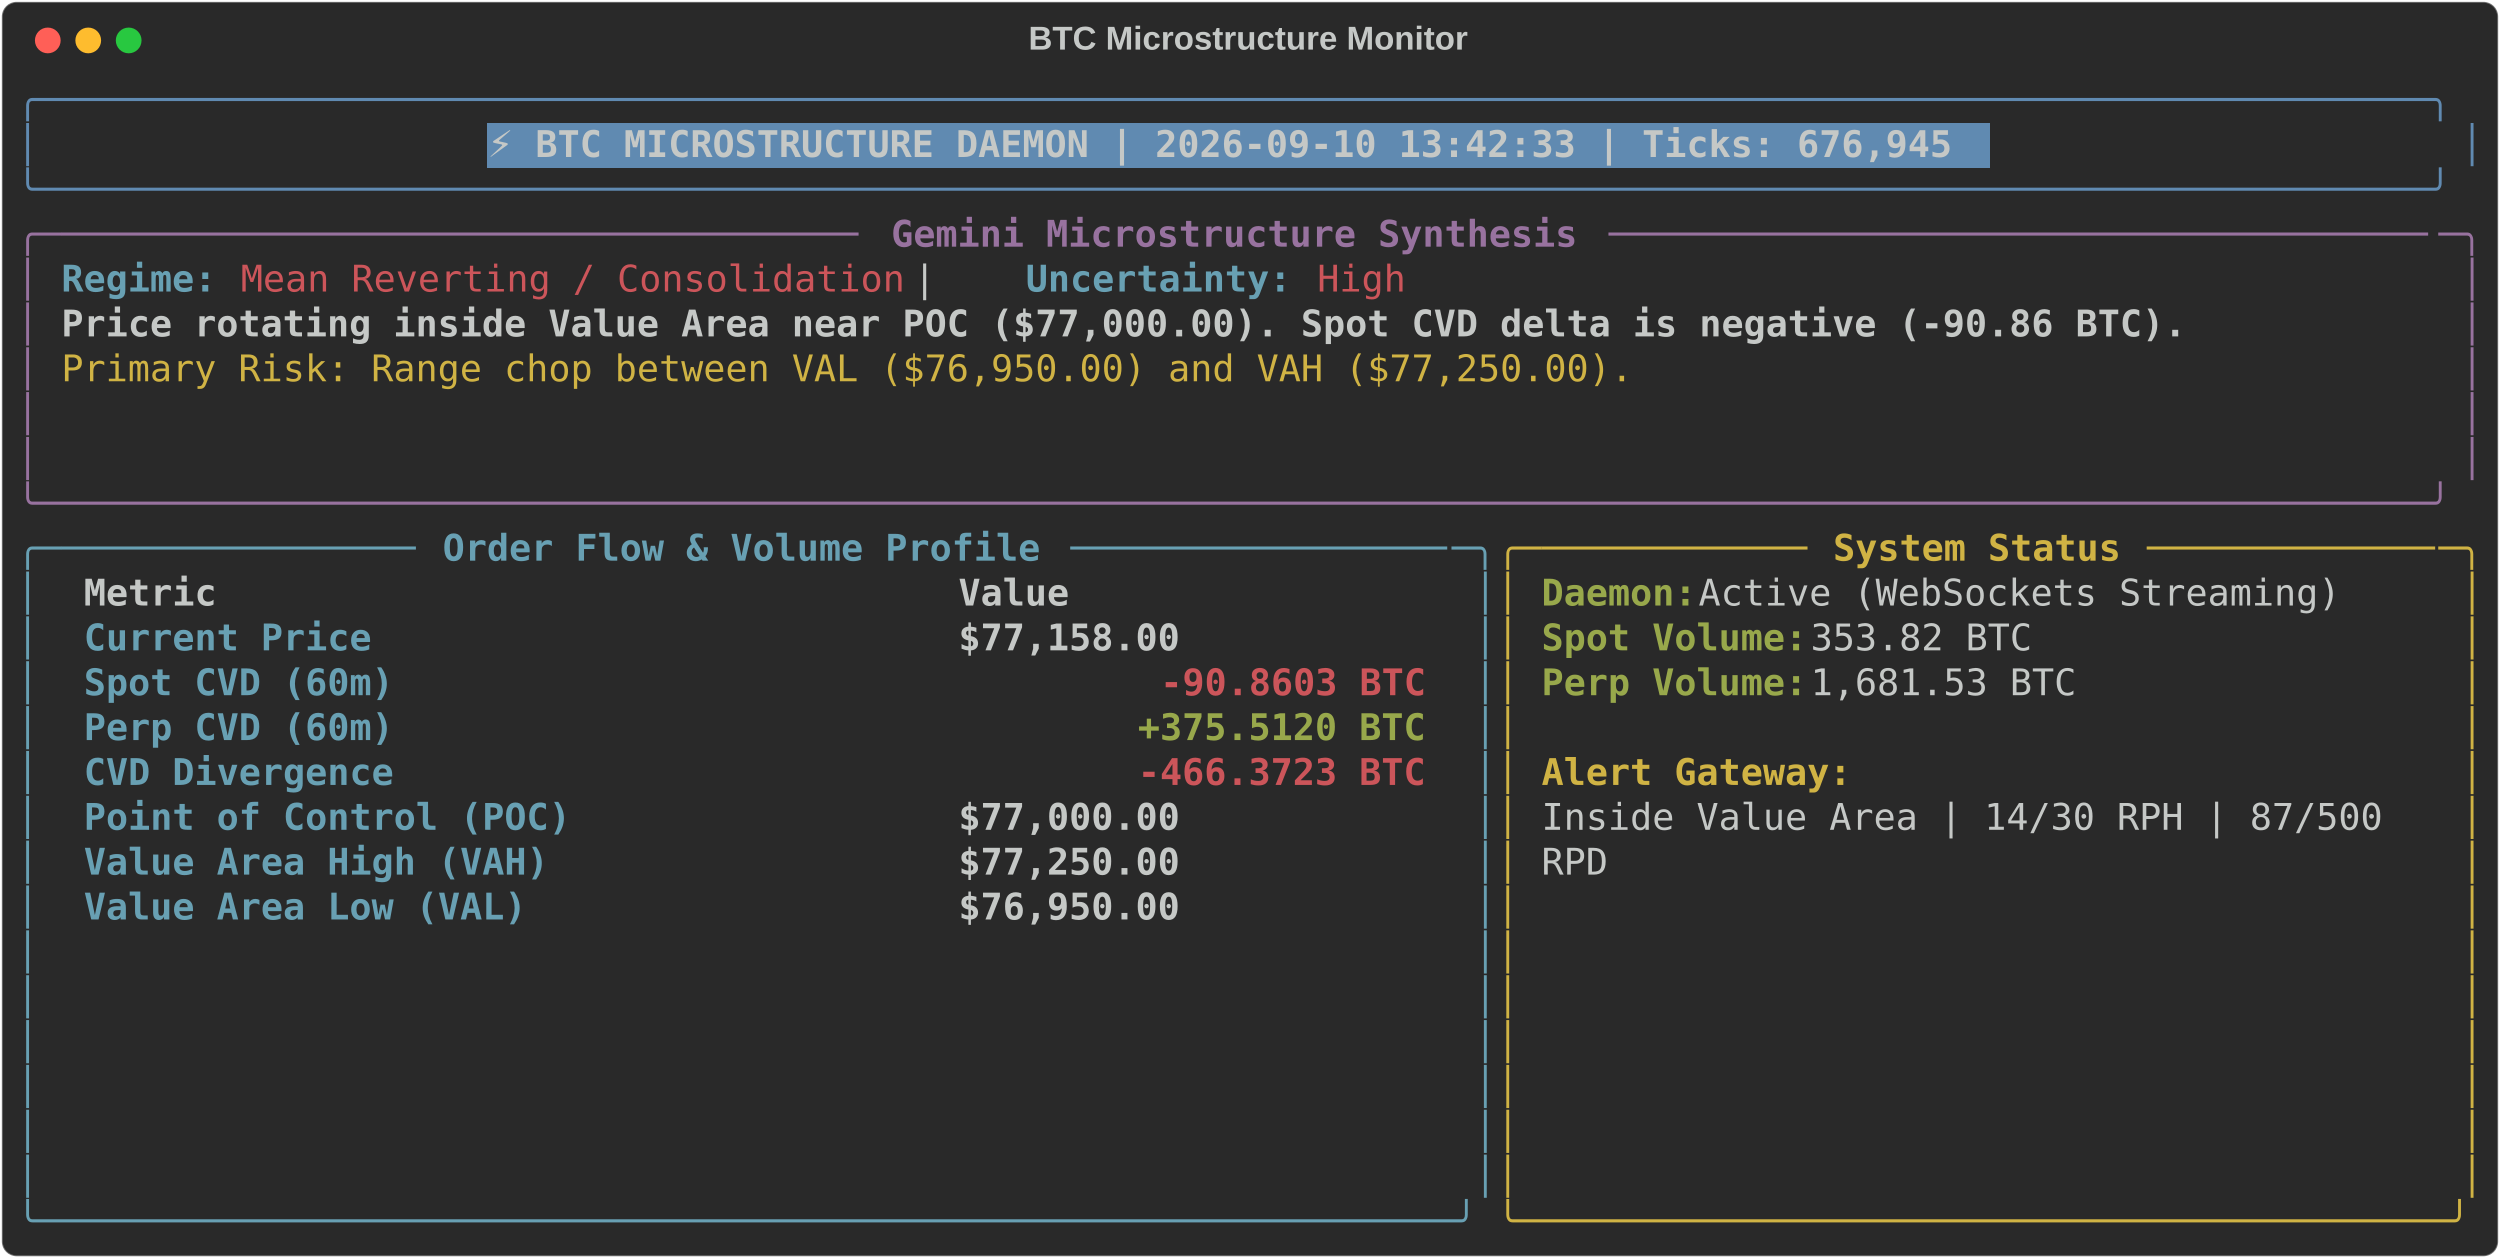
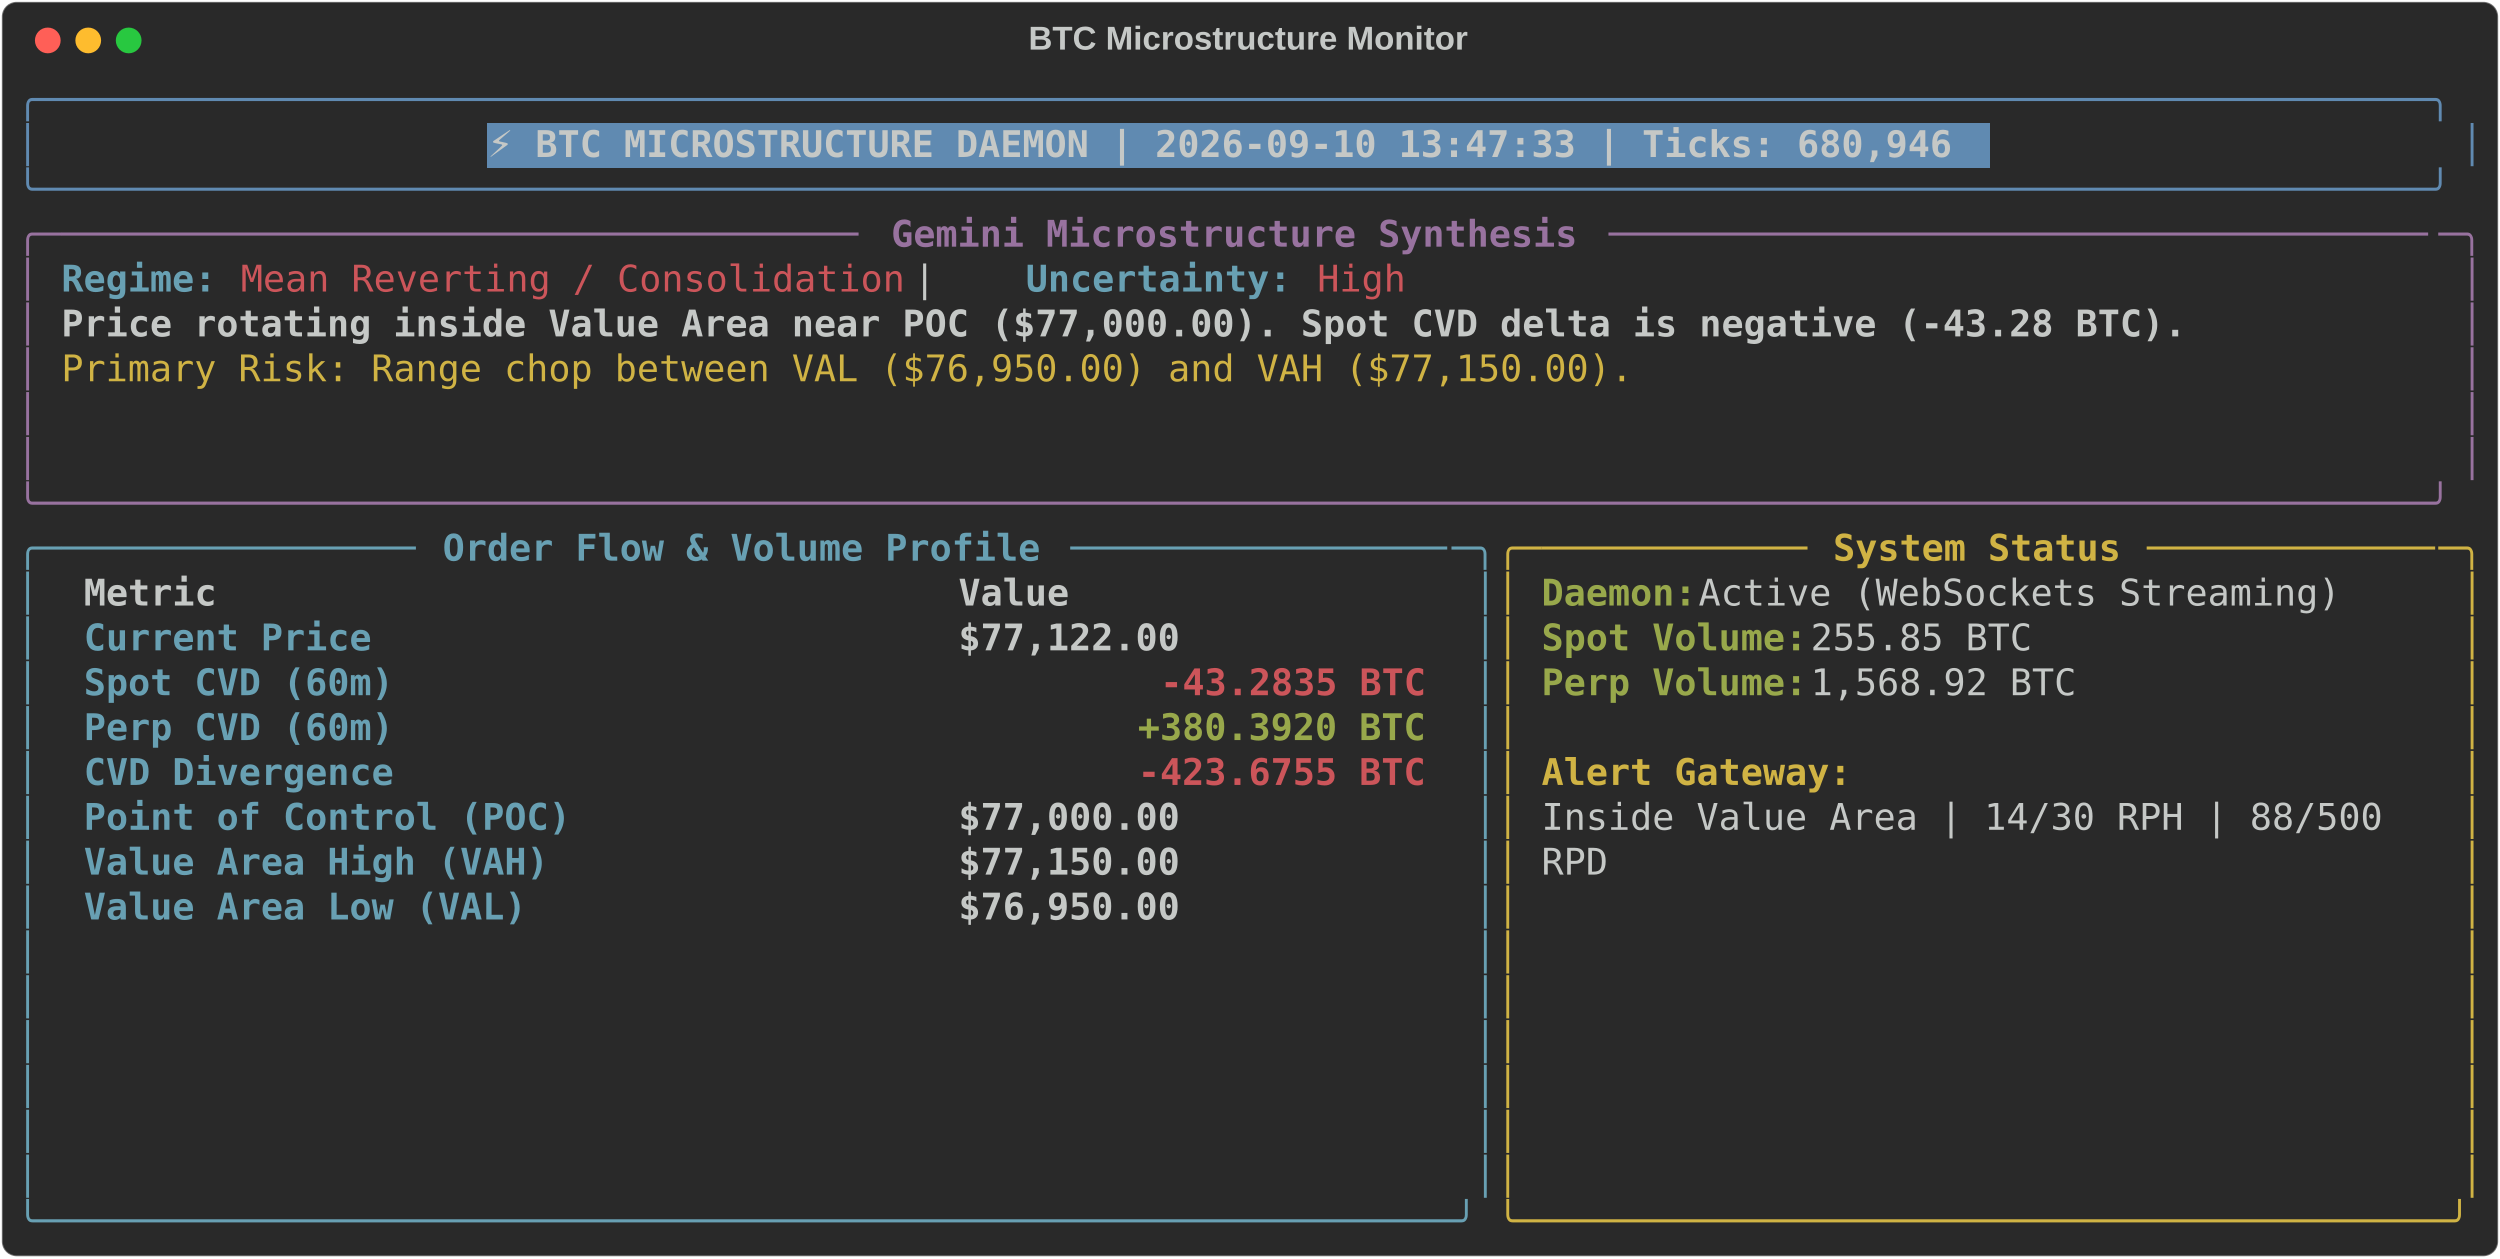
<svg xmlns="http://www.w3.org/2000/svg" class="rich-terminal" viewBox="0 0 1360 684.4">
  <style>

    @font-face {
        font-family: "Fira Code";
        src: local("FiraCode-Regular"),
                url("https://cdnjs.cloudflare.com/ajax/libs/firacode/6.2.0/woff2/FiraCode-Regular.woff2") format("woff2"),
                url("https://cdnjs.cloudflare.com/ajax/libs/firacode/6.2.0/woff/FiraCode-Regular.woff") format("woff");
        font-style: normal;
        font-weight: 400;
    }
    @font-face {
        font-family: "Fira Code";
        src: local("FiraCode-Bold"),
                url("https://cdnjs.cloudflare.com/ajax/libs/firacode/6.2.0/woff2/FiraCode-Bold.woff2") format("woff2"),
                url("https://cdnjs.cloudflare.com/ajax/libs/firacode/6.2.0/woff/FiraCode-Bold.woff") format("woff");
        font-style: bold;
        font-weight: 700;
    }

-     .terminal-2002801492-matrix {
+     .terminal-2136036178-matrix {
        font-family: Fira Code, monospace;
        font-size: 20px;
        line-height: 24.4px;
        font-variant-east-asian: full-width;
    }

-     .terminal-2002801492-title {
+     .terminal-2136036178-title {
        font-size: 18px;
        font-weight: bold;
        font-family: arial;
    }

-     .terminal-2002801492-r1 { fill: #608ab1 }
- .terminal-2002801492-r2 { fill: #c5c8c6 }
- .terminal-2002801492-r3 { fill: #c5c8c6;font-weight: bold }
- .terminal-2002801492-r4 { fill: #98729f }
- .terminal-2002801492-r5 { fill: #98729f;font-weight: bold }
- .terminal-2002801492-r6 { fill: #68a0b3;font-weight: bold }
- .terminal-2002801492-r7 { fill: #cc555a }
- .terminal-2002801492-r8 { fill: #d0b344 }
- .terminal-2002801492-r9 { fill: #68a0b3 }
- .terminal-2002801492-r10 { fill: #d0b344;font-weight: bold }
- .terminal-2002801492-r11 { fill: #98a84b;font-weight: bold }
- .terminal-2002801492-r12 { fill: #cc555a;font-weight: bold }
+     .terminal-2136036178-r1 { fill: #608ab1 }
+ .terminal-2136036178-r2 { fill: #c5c8c6 }
+ .terminal-2136036178-r3 { fill: #c5c8c6;font-weight: bold }
+ .terminal-2136036178-r4 { fill: #98729f }
+ .terminal-2136036178-r5 { fill: #98729f;font-weight: bold }
+ .terminal-2136036178-r6 { fill: #68a0b3;font-weight: bold }
+ .terminal-2136036178-r7 { fill: #cc555a }
+ .terminal-2136036178-r8 { fill: #d0b344 }
+ .terminal-2136036178-r9 { fill: #68a0b3 }
+ .terminal-2136036178-r10 { fill: #d0b344;font-weight: bold }
+ .terminal-2136036178-r11 { fill: #98a84b;font-weight: bold }
+ .terminal-2136036178-r12 { fill: #cc555a;font-weight: bold }
    </style>
  <defs>
-     <clipPath id="terminal-2002801492-clip-terminal">
+     <clipPath id="terminal-2136036178-clip-terminal">
      <rect x="0" y="0" width="1341.0" height="633.4" />
    </clipPath>
-     <clipPath id="terminal-2002801492-line-0">
+     <clipPath id="terminal-2136036178-line-0">
      <rect x="0" y="1.5" width="1342" height="24.65" />
    </clipPath>
-     <clipPath id="terminal-2002801492-line-1">
+     <clipPath id="terminal-2136036178-line-1">
      <rect x="0" y="25.9" width="1342" height="24.65" />
    </clipPath>
-     <clipPath id="terminal-2002801492-line-2">
+     <clipPath id="terminal-2136036178-line-2">
      <rect x="0" y="50.3" width="1342" height="24.65" />
    </clipPath>
-     <clipPath id="terminal-2002801492-line-3">
+     <clipPath id="terminal-2136036178-line-3">
      <rect x="0" y="74.7" width="1342" height="24.65" />
    </clipPath>
-     <clipPath id="terminal-2002801492-line-4">
+     <clipPath id="terminal-2136036178-line-4">
      <rect x="0" y="99.1" width="1342" height="24.65" />
    </clipPath>
-     <clipPath id="terminal-2002801492-line-5">
+     <clipPath id="terminal-2136036178-line-5">
      <rect x="0" y="123.5" width="1342" height="24.65" />
    </clipPath>
-     <clipPath id="terminal-2002801492-line-6">
+     <clipPath id="terminal-2136036178-line-6">
      <rect x="0" y="147.9" width="1342" height="24.65" />
    </clipPath>
-     <clipPath id="terminal-2002801492-line-7">
+     <clipPath id="terminal-2136036178-line-7">
      <rect x="0" y="172.3" width="1342" height="24.65" />
    </clipPath>
-     <clipPath id="terminal-2002801492-line-8">
+     <clipPath id="terminal-2136036178-line-8">
      <rect x="0" y="196.7" width="1342" height="24.65" />
    </clipPath>
-     <clipPath id="terminal-2002801492-line-9">
+     <clipPath id="terminal-2136036178-line-9">
      <rect x="0" y="221.1" width="1342" height="24.65" />
    </clipPath>
-     <clipPath id="terminal-2002801492-line-10">
+     <clipPath id="terminal-2136036178-line-10">
      <rect x="0" y="245.5" width="1342" height="24.65" />
    </clipPath>
-     <clipPath id="terminal-2002801492-line-11">
+     <clipPath id="terminal-2136036178-line-11">
      <rect x="0" y="269.9" width="1342" height="24.65" />
    </clipPath>
-     <clipPath id="terminal-2002801492-line-12">
+     <clipPath id="terminal-2136036178-line-12">
      <rect x="0" y="294.3" width="1342" height="24.65" />
    </clipPath>
-     <clipPath id="terminal-2002801492-line-13">
+     <clipPath id="terminal-2136036178-line-13">
      <rect x="0" y="318.7" width="1342" height="24.65" />
    </clipPath>
-     <clipPath id="terminal-2002801492-line-14">
+     <clipPath id="terminal-2136036178-line-14">
      <rect x="0" y="343.1" width="1342" height="24.65" />
    </clipPath>
-     <clipPath id="terminal-2002801492-line-15">
+     <clipPath id="terminal-2136036178-line-15">
      <rect x="0" y="367.5" width="1342" height="24.65" />
    </clipPath>
-     <clipPath id="terminal-2002801492-line-16">
+     <clipPath id="terminal-2136036178-line-16">
      <rect x="0" y="391.9" width="1342" height="24.65" />
    </clipPath>
-     <clipPath id="terminal-2002801492-line-17">
+     <clipPath id="terminal-2136036178-line-17">
      <rect x="0" y="416.3" width="1342" height="24.65" />
    </clipPath>
-     <clipPath id="terminal-2002801492-line-18">
+     <clipPath id="terminal-2136036178-line-18">
      <rect x="0" y="440.7" width="1342" height="24.65" />
    </clipPath>
-     <clipPath id="terminal-2002801492-line-19">
+     <clipPath id="terminal-2136036178-line-19">
      <rect x="0" y="465.1" width="1342" height="24.65" />
    </clipPath>
-     <clipPath id="terminal-2002801492-line-20">
+     <clipPath id="terminal-2136036178-line-20">
      <rect x="0" y="489.5" width="1342" height="24.65" />
    </clipPath>
-     <clipPath id="terminal-2002801492-line-21">
+     <clipPath id="terminal-2136036178-line-21">
      <rect x="0" y="513.9" width="1342" height="24.65" />
    </clipPath>
-     <clipPath id="terminal-2002801492-line-22">
+     <clipPath id="terminal-2136036178-line-22">
      <rect x="0" y="538.3" width="1342" height="24.65" />
    </clipPath>
-     <clipPath id="terminal-2002801492-line-23">
+     <clipPath id="terminal-2136036178-line-23">
      <rect x="0" y="562.7" width="1342" height="24.65" />
    </clipPath>
-     <clipPath id="terminal-2002801492-line-24">
+     <clipPath id="terminal-2136036178-line-24">
      <rect x="0" y="587.1" width="1342" height="24.65" />
    </clipPath>
  </defs>
  <rect fill="#292929" stroke="rgba(255,255,255,0.35)" stroke-width="1" x="1" y="1" width="1358" height="682.4" rx="8" />
-   <text class="terminal-2002801492-title" fill="#c5c8c6" text-anchor="middle" x="679" y="27">BTC Microstructure Monitor</text>
+   <text class="terminal-2136036178-title" fill="#c5c8c6" text-anchor="middle" x="679" y="27">BTC Microstructure Monitor</text>
  <g transform="translate(26,22)">
    <circle cx="0" cy="0" r="7" fill="#ff5f57" />
    <circle cx="22" cy="0" r="7" fill="#febc2e" />
    <circle cx="44" cy="0" r="7" fill="#28c840" />
  </g>
-   <g transform="translate(9, 41)" clip-path="url(#terminal-2002801492-clip-terminal)">
+   <g transform="translate(9, 41)" clip-path="url(#terminal-2136036178-clip-terminal)">
    <rect fill="#608ab1" x="256.2" y="25.9" width="817.4" height="24.65" shape-rendering="crispEdges" />
-     <g class="terminal-2002801492-matrix">
-       <text class="terminal-2002801492-r1" x="0" y="20" textLength="1342" clip-path="url(#terminal-2002801492-line-0)">╭────────────────────────────────────────────────────────────────────────────────────────────────────────────╮</text>
-       <text class="terminal-2002801492-r2" x="1342" y="20" textLength="12.2" clip-path="url(#terminal-2002801492-line-0)">
- </text>
-       <text class="terminal-2002801492-r1" x="0" y="44.4" textLength="12.2" clip-path="url(#terminal-2002801492-line-1)">│</text>
-       <text class="terminal-2002801492-r3" x="256.2" y="44.4" textLength="805.2" clip-path="url(#terminal-2002801492-line-1)">⚡ BTC MICROSTRUCTURE DAEMON | 2026-09-10 13:42:33 | Ticks: 676,945</text>
-       <text class="terminal-2002801492-r1" x="1329.8" y="44.4" textLength="12.2" clip-path="url(#terminal-2002801492-line-1)">│</text>
-       <text class="terminal-2002801492-r2" x="1342" y="44.4" textLength="12.2" clip-path="url(#terminal-2002801492-line-1)">
- </text>
-       <text class="terminal-2002801492-r1" x="0" y="68.8" textLength="1342" clip-path="url(#terminal-2002801492-line-2)">╰────────────────────────────────────────────────────────────────────────────────────────────────────────────╯</text>
-       <text class="terminal-2002801492-r2" x="1342" y="68.8" textLength="12.2" clip-path="url(#terminal-2002801492-line-2)">
- </text>
-       <text class="terminal-2002801492-r4" x="0" y="93.2" textLength="24.4" clip-path="url(#terminal-2002801492-line-3)">╭─</text>
-       <text class="terminal-2002801492-r4" x="24.4" y="93.2" textLength="439.2" clip-path="url(#terminal-2002801492-line-3)">────────────────────────────────────</text>
-       <text class="terminal-2002801492-r5" x="475.8" y="93.2" textLength="378.2" clip-path="url(#terminal-2002801492-line-3)">Gemini Microstructure Synthesis</text>
-       <text class="terminal-2002801492-r4" x="866.2" y="93.2" textLength="451.4" clip-path="url(#terminal-2002801492-line-3)">─────────────────────────────────────</text>
-       <text class="terminal-2002801492-r4" x="1317.6" y="93.2" textLength="24.4" clip-path="url(#terminal-2002801492-line-3)">─╮</text>
-       <text class="terminal-2002801492-r2" x="1342" y="93.2" textLength="12.2" clip-path="url(#terminal-2002801492-line-3)">
- </text>
-       <text class="terminal-2002801492-r4" x="0" y="117.6" textLength="12.2" clip-path="url(#terminal-2002801492-line-4)">│</text>
-       <text class="terminal-2002801492-r6" x="24.4" y="117.6" textLength="85.4" clip-path="url(#terminal-2002801492-line-4)">Regime:</text>
-       <text class="terminal-2002801492-r7" x="122" y="117.6" textLength="366" clip-path="url(#terminal-2002801492-line-4)">Mean Reverting / Consolidation</text>
-       <text class="terminal-2002801492-r2" x="488" y="117.6" textLength="61" clip-path="url(#terminal-2002801492-line-4)">  |  </text>
-       <text class="terminal-2002801492-r6" x="549" y="117.6" textLength="146.4" clip-path="url(#terminal-2002801492-line-4)">Uncertainty:</text>
-       <text class="terminal-2002801492-r7" x="707.6" y="117.6" textLength="48.8" clip-path="url(#terminal-2002801492-line-4)">High</text>
-       <text class="terminal-2002801492-r4" x="1329.8" y="117.6" textLength="12.2" clip-path="url(#terminal-2002801492-line-4)">│</text>
-       <text class="terminal-2002801492-r2" x="1342" y="117.6" textLength="12.2" clip-path="url(#terminal-2002801492-line-4)">
- </text>
-       <text class="terminal-2002801492-r4" x="0" y="142" textLength="12.2" clip-path="url(#terminal-2002801492-line-5)">│</text>
-       <text class="terminal-2002801492-r3" x="24.4" y="142" textLength="1171.2" clip-path="url(#terminal-2002801492-line-5)">Price rotating inside Value Area near POC ($77,000.00). Spot CVD delta is negative (-90.86 BTC).</text>
-       <text class="terminal-2002801492-r4" x="1329.8" y="142" textLength="12.2" clip-path="url(#terminal-2002801492-line-5)">│</text>
-       <text class="terminal-2002801492-r2" x="1342" y="142" textLength="12.2" clip-path="url(#terminal-2002801492-line-5)">
- </text>
-       <text class="terminal-2002801492-r4" x="0" y="166.4" textLength="12.2" clip-path="url(#terminal-2002801492-line-6)">│</text>
-       <text class="terminal-2002801492-r8" x="24.4" y="166.4" textLength="866.2" clip-path="url(#terminal-2002801492-line-6)">Primary Risk: Range chop between VAL ($76,950.00) and VAH ($77,250.00).</text>
-       <text class="terminal-2002801492-r4" x="1329.8" y="166.4" textLength="12.2" clip-path="url(#terminal-2002801492-line-6)">│</text>
-       <text class="terminal-2002801492-r2" x="1342" y="166.4" textLength="12.2" clip-path="url(#terminal-2002801492-line-6)">
- </text>
-       <text class="terminal-2002801492-r4" x="0" y="190.8" textLength="12.2" clip-path="url(#terminal-2002801492-line-7)">│</text>
-       <text class="terminal-2002801492-r4" x="1329.8" y="190.8" textLength="12.2" clip-path="url(#terminal-2002801492-line-7)">│</text>
-       <text class="terminal-2002801492-r2" x="1342" y="190.8" textLength="12.2" clip-path="url(#terminal-2002801492-line-7)">
- </text>
-       <text class="terminal-2002801492-r4" x="0" y="215.2" textLength="12.2" clip-path="url(#terminal-2002801492-line-8)">│</text>
-       <text class="terminal-2002801492-r4" x="1329.8" y="215.2" textLength="12.2" clip-path="url(#terminal-2002801492-line-8)">│</text>
-       <text class="terminal-2002801492-r2" x="1342" y="215.2" textLength="12.2" clip-path="url(#terminal-2002801492-line-8)">
- </text>
-       <text class="terminal-2002801492-r4" x="0" y="239.6" textLength="1342" clip-path="url(#terminal-2002801492-line-9)">╰────────────────────────────────────────────────────────────────────────────────────────────────────────────╯</text>
-       <text class="terminal-2002801492-r2" x="1342" y="239.6" textLength="12.2" clip-path="url(#terminal-2002801492-line-9)">
- </text>
-       <text class="terminal-2002801492-r9" x="0" y="264" textLength="24.4" clip-path="url(#terminal-2002801492-line-10)">╭─</text>
-       <text class="terminal-2002801492-r9" x="24.4" y="264" textLength="195.2" clip-path="url(#terminal-2002801492-line-10)">────────────────</text>
-       <text class="terminal-2002801492-r6" x="231.8" y="264" textLength="329.4" clip-path="url(#terminal-2002801492-line-10)">Order Flow &amp; Volume Profile</text>
-       <text class="terminal-2002801492-r9" x="573.4" y="264" textLength="207.4" clip-path="url(#terminal-2002801492-line-10)">─────────────────</text>
-       <text class="terminal-2002801492-r9" x="780.8" y="264" textLength="24.4" clip-path="url(#terminal-2002801492-line-10)">─╮</text>
-       <text class="terminal-2002801492-r8" x="805.2" y="264" textLength="24.4" clip-path="url(#terminal-2002801492-line-10)">╭─</text>
-       <text class="terminal-2002801492-r8" x="829.6" y="264" textLength="146.4" clip-path="url(#terminal-2002801492-line-10)">────────────</text>
-       <text class="terminal-2002801492-r10" x="988.2" y="264" textLength="158.6" clip-path="url(#terminal-2002801492-line-10)">System Status</text>
-       <text class="terminal-2002801492-r8" x="1159" y="264" textLength="158.6" clip-path="url(#terminal-2002801492-line-10)">─────────────</text>
-       <text class="terminal-2002801492-r8" x="1317.6" y="264" textLength="24.4" clip-path="url(#terminal-2002801492-line-10)">─╮</text>
-       <text class="terminal-2002801492-r2" x="1342" y="264" textLength="12.2" clip-path="url(#terminal-2002801492-line-10)">
- </text>
-       <text class="terminal-2002801492-r9" x="0" y="288.4" textLength="12.2" clip-path="url(#terminal-2002801492-line-11)">│</text>
-       <text class="terminal-2002801492-r3" x="36.6" y="288.4" textLength="451.4" clip-path="url(#terminal-2002801492-line-11)">Metric                               </text>
-       <text class="terminal-2002801492-r3" x="512.4" y="288.4" textLength="256.2" clip-path="url(#terminal-2002801492-line-11)">                Value</text>
-       <text class="terminal-2002801492-r9" x="793" y="288.4" textLength="12.2" clip-path="url(#terminal-2002801492-line-11)">│</text>
-       <text class="terminal-2002801492-r8" x="805.2" y="288.4" textLength="12.2" clip-path="url(#terminal-2002801492-line-11)">│</text>
-       <text class="terminal-2002801492-r11" x="829.6" y="288.4" textLength="85.4" clip-path="url(#terminal-2002801492-line-11)">Daemon:</text>
-       <text class="terminal-2002801492-r2" x="915" y="288.4" textLength="366" clip-path="url(#terminal-2002801492-line-11)"> Active (WebSockets Streaming)</text>
-       <text class="terminal-2002801492-r8" x="1329.8" y="288.4" textLength="12.2" clip-path="url(#terminal-2002801492-line-11)">│</text>
-       <text class="terminal-2002801492-r2" x="1342" y="288.4" textLength="12.2" clip-path="url(#terminal-2002801492-line-11)">
- </text>
-       <text class="terminal-2002801492-r9" x="0" y="312.8" textLength="12.2" clip-path="url(#terminal-2002801492-line-12)">│</text>
-       <text class="terminal-2002801492-r6" x="36.6" y="312.8" textLength="451.4" clip-path="url(#terminal-2002801492-line-12)">Current Price                        </text>
-       <text class="terminal-2002801492-r3" x="512.4" y="312.8" textLength="256.2" clip-path="url(#terminal-2002801492-line-12)">           $77,158.00</text>
-       <text class="terminal-2002801492-r9" x="793" y="312.8" textLength="12.2" clip-path="url(#terminal-2002801492-line-12)">│</text>
-       <text class="terminal-2002801492-r8" x="805.2" y="312.8" textLength="12.2" clip-path="url(#terminal-2002801492-line-12)">│</text>
-       <text class="terminal-2002801492-r11" x="829.6" y="312.8" textLength="146.4" clip-path="url(#terminal-2002801492-line-12)">Spot Volume:</text>
-       <text class="terminal-2002801492-r2" x="976" y="312.8" textLength="134.2" clip-path="url(#terminal-2002801492-line-12)"> 353.82 BTC</text>
-       <text class="terminal-2002801492-r8" x="1329.8" y="312.8" textLength="12.2" clip-path="url(#terminal-2002801492-line-12)">│</text>
-       <text class="terminal-2002801492-r2" x="1342" y="312.8" textLength="12.2" clip-path="url(#terminal-2002801492-line-12)">
- </text>
-       <text class="terminal-2002801492-r9" x="0" y="337.2" textLength="12.2" clip-path="url(#terminal-2002801492-line-13)">│</text>
-       <text class="terminal-2002801492-r6" x="36.6" y="337.2" textLength="451.4" clip-path="url(#terminal-2002801492-line-13)">Spot CVD (60m)                       </text>
-       <text class="terminal-2002801492-r12" x="622.2" y="337.2" textLength="146.4" clip-path="url(#terminal-2002801492-line-13)">-90.8603 BTC</text>
-       <text class="terminal-2002801492-r9" x="793" y="337.2" textLength="12.2" clip-path="url(#terminal-2002801492-line-13)">│</text>
-       <text class="terminal-2002801492-r8" x="805.2" y="337.2" textLength="12.2" clip-path="url(#terminal-2002801492-line-13)">│</text>
-       <text class="terminal-2002801492-r11" x="829.6" y="337.2" textLength="146.4" clip-path="url(#terminal-2002801492-line-13)">Perp Volume:</text>
-       <text class="terminal-2002801492-r2" x="976" y="337.2" textLength="158.6" clip-path="url(#terminal-2002801492-line-13)"> 1,681.53 BTC</text>
-       <text class="terminal-2002801492-r8" x="1329.8" y="337.2" textLength="12.2" clip-path="url(#terminal-2002801492-line-13)">│</text>
-       <text class="terminal-2002801492-r2" x="1342" y="337.2" textLength="12.2" clip-path="url(#terminal-2002801492-line-13)">
- </text>
-       <text class="terminal-2002801492-r9" x="0" y="361.6" textLength="12.2" clip-path="url(#terminal-2002801492-line-14)">│</text>
-       <text class="terminal-2002801492-r6" x="36.6" y="361.6" textLength="451.4" clip-path="url(#terminal-2002801492-line-14)">Perp CVD (60m)                       </text>
-       <text class="terminal-2002801492-r11" x="610" y="361.6" textLength="158.6" clip-path="url(#terminal-2002801492-line-14)">+375.5120 BTC</text>
-       <text class="terminal-2002801492-r9" x="793" y="361.6" textLength="12.2" clip-path="url(#terminal-2002801492-line-14)">│</text>
-       <text class="terminal-2002801492-r8" x="805.2" y="361.6" textLength="12.2" clip-path="url(#terminal-2002801492-line-14)">│</text>
-       <text class="terminal-2002801492-r8" x="1329.8" y="361.6" textLength="12.2" clip-path="url(#terminal-2002801492-line-14)">│</text>
-       <text class="terminal-2002801492-r2" x="1342" y="361.6" textLength="12.2" clip-path="url(#terminal-2002801492-line-14)">
- </text>
-       <text class="terminal-2002801492-r9" x="0" y="386" textLength="12.2" clip-path="url(#terminal-2002801492-line-15)">│</text>
-       <text class="terminal-2002801492-r6" x="36.6" y="386" textLength="451.4" clip-path="url(#terminal-2002801492-line-15)">CVD Divergence                       </text>
-       <text class="terminal-2002801492-r12" x="610" y="386" textLength="158.6" clip-path="url(#terminal-2002801492-line-15)">-466.3723 BTC</text>
-       <text class="terminal-2002801492-r9" x="793" y="386" textLength="12.2" clip-path="url(#terminal-2002801492-line-15)">│</text>
-       <text class="terminal-2002801492-r8" x="805.2" y="386" textLength="12.2" clip-path="url(#terminal-2002801492-line-15)">│</text>
-       <text class="terminal-2002801492-r10" x="829.6" y="386" textLength="170.8" clip-path="url(#terminal-2002801492-line-15)">Alert Gateway:</text>
-       <text class="terminal-2002801492-r8" x="1329.8" y="386" textLength="12.2" clip-path="url(#terminal-2002801492-line-15)">│</text>
-       <text class="terminal-2002801492-r2" x="1342" y="386" textLength="12.2" clip-path="url(#terminal-2002801492-line-15)">
- </text>
-       <text class="terminal-2002801492-r9" x="0" y="410.4" textLength="12.2" clip-path="url(#terminal-2002801492-line-16)">│</text>
-       <text class="terminal-2002801492-r6" x="36.6" y="410.4" textLength="451.4" clip-path="url(#terminal-2002801492-line-16)">Point of Control (POC)               </text>
-       <text class="terminal-2002801492-r3" x="512.4" y="410.4" textLength="256.2" clip-path="url(#terminal-2002801492-line-16)">           $77,000.00</text>
-       <text class="terminal-2002801492-r9" x="793" y="410.4" textLength="12.2" clip-path="url(#terminal-2002801492-line-16)">│</text>
-       <text class="terminal-2002801492-r8" x="805.2" y="410.4" textLength="12.2" clip-path="url(#terminal-2002801492-line-16)">│</text>
-       <text class="terminal-2002801492-r2" x="829.6" y="410.4" textLength="475.8" clip-path="url(#terminal-2002801492-line-16)">Inside Value Area | 14/30 RPH | 87/500 </text>
-       <text class="terminal-2002801492-r8" x="1329.8" y="410.4" textLength="12.2" clip-path="url(#terminal-2002801492-line-16)">│</text>
-       <text class="terminal-2002801492-r2" x="1342" y="410.4" textLength="12.2" clip-path="url(#terminal-2002801492-line-16)">
- </text>
-       <text class="terminal-2002801492-r9" x="0" y="434.8" textLength="12.2" clip-path="url(#terminal-2002801492-line-17)">│</text>
-       <text class="terminal-2002801492-r6" x="36.6" y="434.8" textLength="451.4" clip-path="url(#terminal-2002801492-line-17)">Value Area High (VAH)                </text>
-       <text class="terminal-2002801492-r3" x="512.4" y="434.8" textLength="256.2" clip-path="url(#terminal-2002801492-line-17)">           $77,250.00</text>
-       <text class="terminal-2002801492-r9" x="793" y="434.8" textLength="12.2" clip-path="url(#terminal-2002801492-line-17)">│</text>
-       <text class="terminal-2002801492-r8" x="805.2" y="434.8" textLength="12.2" clip-path="url(#terminal-2002801492-line-17)">│</text>
-       <text class="terminal-2002801492-r2" x="829.6" y="434.8" textLength="36.6" clip-path="url(#terminal-2002801492-line-17)">RPD</text>
-       <text class="terminal-2002801492-r8" x="1329.8" y="434.8" textLength="12.2" clip-path="url(#terminal-2002801492-line-17)">│</text>
-       <text class="terminal-2002801492-r2" x="1342" y="434.8" textLength="12.2" clip-path="url(#terminal-2002801492-line-17)">
- </text>
-       <text class="terminal-2002801492-r9" x="0" y="459.2" textLength="12.2" clip-path="url(#terminal-2002801492-line-18)">│</text>
-       <text class="terminal-2002801492-r6" x="36.6" y="459.2" textLength="451.4" clip-path="url(#terminal-2002801492-line-18)">Value Area Low (VAL)                 </text>
-       <text class="terminal-2002801492-r3" x="512.4" y="459.2" textLength="256.2" clip-path="url(#terminal-2002801492-line-18)">           $76,950.00</text>
-       <text class="terminal-2002801492-r9" x="793" y="459.2" textLength="12.2" clip-path="url(#terminal-2002801492-line-18)">│</text>
-       <text class="terminal-2002801492-r8" x="805.2" y="459.2" textLength="12.2" clip-path="url(#terminal-2002801492-line-18)">│</text>
-       <text class="terminal-2002801492-r8" x="1329.8" y="459.2" textLength="12.2" clip-path="url(#terminal-2002801492-line-18)">│</text>
-       <text class="terminal-2002801492-r2" x="1342" y="459.2" textLength="12.2" clip-path="url(#terminal-2002801492-line-18)">
- </text>
-       <text class="terminal-2002801492-r9" x="0" y="483.6" textLength="12.2" clip-path="url(#terminal-2002801492-line-19)">│</text>
-       <text class="terminal-2002801492-r9" x="793" y="483.6" textLength="12.2" clip-path="url(#terminal-2002801492-line-19)">│</text>
-       <text class="terminal-2002801492-r8" x="805.2" y="483.6" textLength="12.2" clip-path="url(#terminal-2002801492-line-19)">│</text>
-       <text class="terminal-2002801492-r8" x="1329.8" y="483.6" textLength="12.2" clip-path="url(#terminal-2002801492-line-19)">│</text>
-       <text class="terminal-2002801492-r2" x="1342" y="483.6" textLength="12.2" clip-path="url(#terminal-2002801492-line-19)">
- </text>
-       <text class="terminal-2002801492-r9" x="0" y="508" textLength="12.2" clip-path="url(#terminal-2002801492-line-20)">│</text>
-       <text class="terminal-2002801492-r9" x="793" y="508" textLength="12.2" clip-path="url(#terminal-2002801492-line-20)">│</text>
-       <text class="terminal-2002801492-r8" x="805.2" y="508" textLength="12.2" clip-path="url(#terminal-2002801492-line-20)">│</text>
-       <text class="terminal-2002801492-r8" x="1329.8" y="508" textLength="12.2" clip-path="url(#terminal-2002801492-line-20)">│</text>
-       <text class="terminal-2002801492-r2" x="1342" y="508" textLength="12.2" clip-path="url(#terminal-2002801492-line-20)">
- </text>
-       <text class="terminal-2002801492-r9" x="0" y="532.4" textLength="12.2" clip-path="url(#terminal-2002801492-line-21)">│</text>
-       <text class="terminal-2002801492-r9" x="793" y="532.4" textLength="12.2" clip-path="url(#terminal-2002801492-line-21)">│</text>
-       <text class="terminal-2002801492-r8" x="805.2" y="532.4" textLength="12.2" clip-path="url(#terminal-2002801492-line-21)">│</text>
-       <text class="terminal-2002801492-r8" x="1329.8" y="532.4" textLength="12.2" clip-path="url(#terminal-2002801492-line-21)">│</text>
-       <text class="terminal-2002801492-r2" x="1342" y="532.4" textLength="12.2" clip-path="url(#terminal-2002801492-line-21)">
- </text>
-       <text class="terminal-2002801492-r9" x="0" y="556.8" textLength="12.2" clip-path="url(#terminal-2002801492-line-22)">│</text>
-       <text class="terminal-2002801492-r9" x="793" y="556.8" textLength="12.2" clip-path="url(#terminal-2002801492-line-22)">│</text>
-       <text class="terminal-2002801492-r8" x="805.2" y="556.8" textLength="12.2" clip-path="url(#terminal-2002801492-line-22)">│</text>
-       <text class="terminal-2002801492-r8" x="1329.8" y="556.8" textLength="12.2" clip-path="url(#terminal-2002801492-line-22)">│</text>
-       <text class="terminal-2002801492-r2" x="1342" y="556.8" textLength="12.2" clip-path="url(#terminal-2002801492-line-22)">
- </text>
-       <text class="terminal-2002801492-r9" x="0" y="581.2" textLength="12.2" clip-path="url(#terminal-2002801492-line-23)">│</text>
-       <text class="terminal-2002801492-r9" x="793" y="581.2" textLength="12.2" clip-path="url(#terminal-2002801492-line-23)">│</text>
-       <text class="terminal-2002801492-r8" x="805.2" y="581.2" textLength="12.2" clip-path="url(#terminal-2002801492-line-23)">│</text>
-       <text class="terminal-2002801492-r8" x="1329.8" y="581.2" textLength="12.2" clip-path="url(#terminal-2002801492-line-23)">│</text>
-       <text class="terminal-2002801492-r2" x="1342" y="581.2" textLength="12.2" clip-path="url(#terminal-2002801492-line-23)">
- </text>
-       <text class="terminal-2002801492-r9" x="0" y="605.6" textLength="12.2" clip-path="url(#terminal-2002801492-line-24)">│</text>
-       <text class="terminal-2002801492-r9" x="793" y="605.6" textLength="12.2" clip-path="url(#terminal-2002801492-line-24)">│</text>
-       <text class="terminal-2002801492-r8" x="805.2" y="605.6" textLength="12.2" clip-path="url(#terminal-2002801492-line-24)">│</text>
-       <text class="terminal-2002801492-r8" x="1329.8" y="605.6" textLength="12.2" clip-path="url(#terminal-2002801492-line-24)">│</text>
-       <text class="terminal-2002801492-r2" x="1342" y="605.6" textLength="12.2" clip-path="url(#terminal-2002801492-line-24)">
- </text>
-       <text class="terminal-2002801492-r9" x="0" y="630" textLength="805.2" clip-path="url(#terminal-2002801492-line-25)">╰────────────────────────────────────────────────────────────────╯</text>
-       <text class="terminal-2002801492-r8" x="805.2" y="630" textLength="536.8" clip-path="url(#terminal-2002801492-line-25)">╰──────────────────────────────────────────╯</text>
-       <text class="terminal-2002801492-r2" x="1342" y="630" textLength="12.2" clip-path="url(#terminal-2002801492-line-25)">
+     <g class="terminal-2136036178-matrix">
+       <text class="terminal-2136036178-r1" x="0" y="20" textLength="1342" clip-path="url(#terminal-2136036178-line-0)">╭────────────────────────────────────────────────────────────────────────────────────────────────────────────╮</text>
+       <text class="terminal-2136036178-r2" x="1342" y="20" textLength="12.2" clip-path="url(#terminal-2136036178-line-0)">
+ </text>
+       <text class="terminal-2136036178-r1" x="0" y="44.4" textLength="12.2" clip-path="url(#terminal-2136036178-line-1)">│</text>
+       <text class="terminal-2136036178-r3" x="256.2" y="44.4" textLength="805.2" clip-path="url(#terminal-2136036178-line-1)">⚡ BTC MICROSTRUCTURE DAEMON | 2026-09-10 13:47:33 | Ticks: 680,946</text>
+       <text class="terminal-2136036178-r1" x="1329.8" y="44.4" textLength="12.2" clip-path="url(#terminal-2136036178-line-1)">│</text>
+       <text class="terminal-2136036178-r2" x="1342" y="44.4" textLength="12.2" clip-path="url(#terminal-2136036178-line-1)">
+ </text>
+       <text class="terminal-2136036178-r1" x="0" y="68.8" textLength="1342" clip-path="url(#terminal-2136036178-line-2)">╰────────────────────────────────────────────────────────────────────────────────────────────────────────────╯</text>
+       <text class="terminal-2136036178-r2" x="1342" y="68.8" textLength="12.2" clip-path="url(#terminal-2136036178-line-2)">
+ </text>
+       <text class="terminal-2136036178-r4" x="0" y="93.2" textLength="24.4" clip-path="url(#terminal-2136036178-line-3)">╭─</text>
+       <text class="terminal-2136036178-r4" x="24.4" y="93.2" textLength="439.2" clip-path="url(#terminal-2136036178-line-3)">────────────────────────────────────</text>
+       <text class="terminal-2136036178-r5" x="475.8" y="93.2" textLength="378.2" clip-path="url(#terminal-2136036178-line-3)">Gemini Microstructure Synthesis</text>
+       <text class="terminal-2136036178-r4" x="866.2" y="93.2" textLength="451.4" clip-path="url(#terminal-2136036178-line-3)">─────────────────────────────────────</text>
+       <text class="terminal-2136036178-r4" x="1317.6" y="93.2" textLength="24.4" clip-path="url(#terminal-2136036178-line-3)">─╮</text>
+       <text class="terminal-2136036178-r2" x="1342" y="93.2" textLength="12.2" clip-path="url(#terminal-2136036178-line-3)">
+ </text>
+       <text class="terminal-2136036178-r4" x="0" y="117.6" textLength="12.2" clip-path="url(#terminal-2136036178-line-4)">│</text>
+       <text class="terminal-2136036178-r6" x="24.4" y="117.6" textLength="85.4" clip-path="url(#terminal-2136036178-line-4)">Regime:</text>
+       <text class="terminal-2136036178-r7" x="122" y="117.6" textLength="366" clip-path="url(#terminal-2136036178-line-4)">Mean Reverting / Consolidation</text>
+       <text class="terminal-2136036178-r2" x="488" y="117.6" textLength="61" clip-path="url(#terminal-2136036178-line-4)">  |  </text>
+       <text class="terminal-2136036178-r6" x="549" y="117.6" textLength="146.4" clip-path="url(#terminal-2136036178-line-4)">Uncertainty:</text>
+       <text class="terminal-2136036178-r7" x="707.6" y="117.6" textLength="48.8" clip-path="url(#terminal-2136036178-line-4)">High</text>
+       <text class="terminal-2136036178-r4" x="1329.8" y="117.6" textLength="12.2" clip-path="url(#terminal-2136036178-line-4)">│</text>
+       <text class="terminal-2136036178-r2" x="1342" y="117.6" textLength="12.2" clip-path="url(#terminal-2136036178-line-4)">
+ </text>
+       <text class="terminal-2136036178-r4" x="0" y="142" textLength="12.2" clip-path="url(#terminal-2136036178-line-5)">│</text>
+       <text class="terminal-2136036178-r3" x="24.4" y="142" textLength="1171.2" clip-path="url(#terminal-2136036178-line-5)">Price rotating inside Value Area near POC ($77,000.00). Spot CVD delta is negative (-43.28 BTC).</text>
+       <text class="terminal-2136036178-r4" x="1329.8" y="142" textLength="12.2" clip-path="url(#terminal-2136036178-line-5)">│</text>
+       <text class="terminal-2136036178-r2" x="1342" y="142" textLength="12.2" clip-path="url(#terminal-2136036178-line-5)">
+ </text>
+       <text class="terminal-2136036178-r4" x="0" y="166.4" textLength="12.2" clip-path="url(#terminal-2136036178-line-6)">│</text>
+       <text class="terminal-2136036178-r8" x="24.4" y="166.4" textLength="866.2" clip-path="url(#terminal-2136036178-line-6)">Primary Risk: Range chop between VAL ($76,950.00) and VAH ($77,150.00).</text>
+       <text class="terminal-2136036178-r4" x="1329.8" y="166.4" textLength="12.2" clip-path="url(#terminal-2136036178-line-6)">│</text>
+       <text class="terminal-2136036178-r2" x="1342" y="166.4" textLength="12.2" clip-path="url(#terminal-2136036178-line-6)">
+ </text>
+       <text class="terminal-2136036178-r4" x="0" y="190.8" textLength="12.2" clip-path="url(#terminal-2136036178-line-7)">│</text>
+       <text class="terminal-2136036178-r4" x="1329.8" y="190.8" textLength="12.2" clip-path="url(#terminal-2136036178-line-7)">│</text>
+       <text class="terminal-2136036178-r2" x="1342" y="190.8" textLength="12.2" clip-path="url(#terminal-2136036178-line-7)">
+ </text>
+       <text class="terminal-2136036178-r4" x="0" y="215.2" textLength="12.2" clip-path="url(#terminal-2136036178-line-8)">│</text>
+       <text class="terminal-2136036178-r4" x="1329.8" y="215.2" textLength="12.2" clip-path="url(#terminal-2136036178-line-8)">│</text>
+       <text class="terminal-2136036178-r2" x="1342" y="215.2" textLength="12.2" clip-path="url(#terminal-2136036178-line-8)">
+ </text>
+       <text class="terminal-2136036178-r4" x="0" y="239.6" textLength="1342" clip-path="url(#terminal-2136036178-line-9)">╰────────────────────────────────────────────────────────────────────────────────────────────────────────────╯</text>
+       <text class="terminal-2136036178-r2" x="1342" y="239.6" textLength="12.2" clip-path="url(#terminal-2136036178-line-9)">
+ </text>
+       <text class="terminal-2136036178-r9" x="0" y="264" textLength="24.4" clip-path="url(#terminal-2136036178-line-10)">╭─</text>
+       <text class="terminal-2136036178-r9" x="24.4" y="264" textLength="195.2" clip-path="url(#terminal-2136036178-line-10)">────────────────</text>
+       <text class="terminal-2136036178-r6" x="231.8" y="264" textLength="329.4" clip-path="url(#terminal-2136036178-line-10)">Order Flow &amp; Volume Profile</text>
+       <text class="terminal-2136036178-r9" x="573.4" y="264" textLength="207.4" clip-path="url(#terminal-2136036178-line-10)">─────────────────</text>
+       <text class="terminal-2136036178-r9" x="780.8" y="264" textLength="24.4" clip-path="url(#terminal-2136036178-line-10)">─╮</text>
+       <text class="terminal-2136036178-r8" x="805.2" y="264" textLength="24.4" clip-path="url(#terminal-2136036178-line-10)">╭─</text>
+       <text class="terminal-2136036178-r8" x="829.6" y="264" textLength="146.4" clip-path="url(#terminal-2136036178-line-10)">────────────</text>
+       <text class="terminal-2136036178-r10" x="988.2" y="264" textLength="158.6" clip-path="url(#terminal-2136036178-line-10)">System Status</text>
+       <text class="terminal-2136036178-r8" x="1159" y="264" textLength="158.6" clip-path="url(#terminal-2136036178-line-10)">─────────────</text>
+       <text class="terminal-2136036178-r8" x="1317.6" y="264" textLength="24.4" clip-path="url(#terminal-2136036178-line-10)">─╮</text>
+       <text class="terminal-2136036178-r2" x="1342" y="264" textLength="12.2" clip-path="url(#terminal-2136036178-line-10)">
+ </text>
+       <text class="terminal-2136036178-r9" x="0" y="288.4" textLength="12.2" clip-path="url(#terminal-2136036178-line-11)">│</text>
+       <text class="terminal-2136036178-r3" x="36.6" y="288.4" textLength="451.4" clip-path="url(#terminal-2136036178-line-11)">Metric                               </text>
+       <text class="terminal-2136036178-r3" x="512.4" y="288.4" textLength="256.2" clip-path="url(#terminal-2136036178-line-11)">                Value</text>
+       <text class="terminal-2136036178-r9" x="793" y="288.4" textLength="12.2" clip-path="url(#terminal-2136036178-line-11)">│</text>
+       <text class="terminal-2136036178-r8" x="805.2" y="288.4" textLength="12.2" clip-path="url(#terminal-2136036178-line-11)">│</text>
+       <text class="terminal-2136036178-r11" x="829.6" y="288.4" textLength="85.4" clip-path="url(#terminal-2136036178-line-11)">Daemon:</text>
+       <text class="terminal-2136036178-r2" x="915" y="288.4" textLength="366" clip-path="url(#terminal-2136036178-line-11)"> Active (WebSockets Streaming)</text>
+       <text class="terminal-2136036178-r8" x="1329.8" y="288.4" textLength="12.2" clip-path="url(#terminal-2136036178-line-11)">│</text>
+       <text class="terminal-2136036178-r2" x="1342" y="288.4" textLength="12.2" clip-path="url(#terminal-2136036178-line-11)">
+ </text>
+       <text class="terminal-2136036178-r9" x="0" y="312.8" textLength="12.2" clip-path="url(#terminal-2136036178-line-12)">│</text>
+       <text class="terminal-2136036178-r6" x="36.6" y="312.8" textLength="451.4" clip-path="url(#terminal-2136036178-line-12)">Current Price                        </text>
+       <text class="terminal-2136036178-r3" x="512.4" y="312.8" textLength="256.2" clip-path="url(#terminal-2136036178-line-12)">           $77,122.00</text>
+       <text class="terminal-2136036178-r9" x="793" y="312.8" textLength="12.2" clip-path="url(#terminal-2136036178-line-12)">│</text>
+       <text class="terminal-2136036178-r8" x="805.2" y="312.8" textLength="12.2" clip-path="url(#terminal-2136036178-line-12)">│</text>
+       <text class="terminal-2136036178-r11" x="829.6" y="312.8" textLength="146.4" clip-path="url(#terminal-2136036178-line-12)">Spot Volume:</text>
+       <text class="terminal-2136036178-r2" x="976" y="312.8" textLength="134.2" clip-path="url(#terminal-2136036178-line-12)"> 255.85 BTC</text>
+       <text class="terminal-2136036178-r8" x="1329.8" y="312.8" textLength="12.2" clip-path="url(#terminal-2136036178-line-12)">│</text>
+       <text class="terminal-2136036178-r2" x="1342" y="312.8" textLength="12.2" clip-path="url(#terminal-2136036178-line-12)">
+ </text>
+       <text class="terminal-2136036178-r9" x="0" y="337.2" textLength="12.2" clip-path="url(#terminal-2136036178-line-13)">│</text>
+       <text class="terminal-2136036178-r6" x="36.6" y="337.2" textLength="451.4" clip-path="url(#terminal-2136036178-line-13)">Spot CVD (60m)                       </text>
+       <text class="terminal-2136036178-r12" x="622.2" y="337.2" textLength="146.4" clip-path="url(#terminal-2136036178-line-13)">-43.2835 BTC</text>
+       <text class="terminal-2136036178-r9" x="793" y="337.2" textLength="12.2" clip-path="url(#terminal-2136036178-line-13)">│</text>
+       <text class="terminal-2136036178-r8" x="805.2" y="337.2" textLength="12.2" clip-path="url(#terminal-2136036178-line-13)">│</text>
+       <text class="terminal-2136036178-r11" x="829.6" y="337.2" textLength="146.4" clip-path="url(#terminal-2136036178-line-13)">Perp Volume:</text>
+       <text class="terminal-2136036178-r2" x="976" y="337.2" textLength="158.6" clip-path="url(#terminal-2136036178-line-13)"> 1,568.92 BTC</text>
+       <text class="terminal-2136036178-r8" x="1329.8" y="337.2" textLength="12.2" clip-path="url(#terminal-2136036178-line-13)">│</text>
+       <text class="terminal-2136036178-r2" x="1342" y="337.2" textLength="12.2" clip-path="url(#terminal-2136036178-line-13)">
+ </text>
+       <text class="terminal-2136036178-r9" x="0" y="361.6" textLength="12.2" clip-path="url(#terminal-2136036178-line-14)">│</text>
+       <text class="terminal-2136036178-r6" x="36.6" y="361.6" textLength="451.4" clip-path="url(#terminal-2136036178-line-14)">Perp CVD (60m)                       </text>
+       <text class="terminal-2136036178-r11" x="610" y="361.6" textLength="158.6" clip-path="url(#terminal-2136036178-line-14)">+380.3920 BTC</text>
+       <text class="terminal-2136036178-r9" x="793" y="361.6" textLength="12.2" clip-path="url(#terminal-2136036178-line-14)">│</text>
+       <text class="terminal-2136036178-r8" x="805.2" y="361.6" textLength="12.2" clip-path="url(#terminal-2136036178-line-14)">│</text>
+       <text class="terminal-2136036178-r8" x="1329.8" y="361.6" textLength="12.2" clip-path="url(#terminal-2136036178-line-14)">│</text>
+       <text class="terminal-2136036178-r2" x="1342" y="361.6" textLength="12.2" clip-path="url(#terminal-2136036178-line-14)">
+ </text>
+       <text class="terminal-2136036178-r9" x="0" y="386" textLength="12.2" clip-path="url(#terminal-2136036178-line-15)">│</text>
+       <text class="terminal-2136036178-r6" x="36.6" y="386" textLength="451.4" clip-path="url(#terminal-2136036178-line-15)">CVD Divergence                       </text>
+       <text class="terminal-2136036178-r12" x="610" y="386" textLength="158.6" clip-path="url(#terminal-2136036178-line-15)">-423.6755 BTC</text>
+       <text class="terminal-2136036178-r9" x="793" y="386" textLength="12.2" clip-path="url(#terminal-2136036178-line-15)">│</text>
+       <text class="terminal-2136036178-r8" x="805.2" y="386" textLength="12.2" clip-path="url(#terminal-2136036178-line-15)">│</text>
+       <text class="terminal-2136036178-r10" x="829.6" y="386" textLength="170.8" clip-path="url(#terminal-2136036178-line-15)">Alert Gateway:</text>
+       <text class="terminal-2136036178-r8" x="1329.8" y="386" textLength="12.2" clip-path="url(#terminal-2136036178-line-15)">│</text>
+       <text class="terminal-2136036178-r2" x="1342" y="386" textLength="12.2" clip-path="url(#terminal-2136036178-line-15)">
+ </text>
+       <text class="terminal-2136036178-r9" x="0" y="410.4" textLength="12.2" clip-path="url(#terminal-2136036178-line-16)">│</text>
+       <text class="terminal-2136036178-r6" x="36.6" y="410.4" textLength="451.4" clip-path="url(#terminal-2136036178-line-16)">Point of Control (POC)               </text>
+       <text class="terminal-2136036178-r3" x="512.4" y="410.4" textLength="256.2" clip-path="url(#terminal-2136036178-line-16)">           $77,000.00</text>
+       <text class="terminal-2136036178-r9" x="793" y="410.4" textLength="12.2" clip-path="url(#terminal-2136036178-line-16)">│</text>
+       <text class="terminal-2136036178-r8" x="805.2" y="410.4" textLength="12.2" clip-path="url(#terminal-2136036178-line-16)">│</text>
+       <text class="terminal-2136036178-r2" x="829.6" y="410.4" textLength="475.8" clip-path="url(#terminal-2136036178-line-16)">Inside Value Area | 14/30 RPH | 88/500 </text>
+       <text class="terminal-2136036178-r8" x="1329.8" y="410.4" textLength="12.2" clip-path="url(#terminal-2136036178-line-16)">│</text>
+       <text class="terminal-2136036178-r2" x="1342" y="410.4" textLength="12.2" clip-path="url(#terminal-2136036178-line-16)">
+ </text>
+       <text class="terminal-2136036178-r9" x="0" y="434.8" textLength="12.2" clip-path="url(#terminal-2136036178-line-17)">│</text>
+       <text class="terminal-2136036178-r6" x="36.6" y="434.8" textLength="451.4" clip-path="url(#terminal-2136036178-line-17)">Value Area High (VAH)                </text>
+       <text class="terminal-2136036178-r3" x="512.4" y="434.8" textLength="256.2" clip-path="url(#terminal-2136036178-line-17)">           $77,150.00</text>
+       <text class="terminal-2136036178-r9" x="793" y="434.8" textLength="12.2" clip-path="url(#terminal-2136036178-line-17)">│</text>
+       <text class="terminal-2136036178-r8" x="805.2" y="434.8" textLength="12.2" clip-path="url(#terminal-2136036178-line-17)">│</text>
+       <text class="terminal-2136036178-r2" x="829.6" y="434.8" textLength="36.6" clip-path="url(#terminal-2136036178-line-17)">RPD</text>
+       <text class="terminal-2136036178-r8" x="1329.8" y="434.8" textLength="12.2" clip-path="url(#terminal-2136036178-line-17)">│</text>
+       <text class="terminal-2136036178-r2" x="1342" y="434.8" textLength="12.2" clip-path="url(#terminal-2136036178-line-17)">
+ </text>
+       <text class="terminal-2136036178-r9" x="0" y="459.2" textLength="12.2" clip-path="url(#terminal-2136036178-line-18)">│</text>
+       <text class="terminal-2136036178-r6" x="36.6" y="459.2" textLength="451.4" clip-path="url(#terminal-2136036178-line-18)">Value Area Low (VAL)                 </text>
+       <text class="terminal-2136036178-r3" x="512.4" y="459.2" textLength="256.2" clip-path="url(#terminal-2136036178-line-18)">           $76,950.00</text>
+       <text class="terminal-2136036178-r9" x="793" y="459.2" textLength="12.2" clip-path="url(#terminal-2136036178-line-18)">│</text>
+       <text class="terminal-2136036178-r8" x="805.2" y="459.2" textLength="12.2" clip-path="url(#terminal-2136036178-line-18)">│</text>
+       <text class="terminal-2136036178-r8" x="1329.8" y="459.2" textLength="12.2" clip-path="url(#terminal-2136036178-line-18)">│</text>
+       <text class="terminal-2136036178-r2" x="1342" y="459.2" textLength="12.2" clip-path="url(#terminal-2136036178-line-18)">
+ </text>
+       <text class="terminal-2136036178-r9" x="0" y="483.6" textLength="12.2" clip-path="url(#terminal-2136036178-line-19)">│</text>
+       <text class="terminal-2136036178-r9" x="793" y="483.6" textLength="12.2" clip-path="url(#terminal-2136036178-line-19)">│</text>
+       <text class="terminal-2136036178-r8" x="805.2" y="483.6" textLength="12.2" clip-path="url(#terminal-2136036178-line-19)">│</text>
+       <text class="terminal-2136036178-r8" x="1329.8" y="483.6" textLength="12.2" clip-path="url(#terminal-2136036178-line-19)">│</text>
+       <text class="terminal-2136036178-r2" x="1342" y="483.6" textLength="12.2" clip-path="url(#terminal-2136036178-line-19)">
+ </text>
+       <text class="terminal-2136036178-r9" x="0" y="508" textLength="12.2" clip-path="url(#terminal-2136036178-line-20)">│</text>
+       <text class="terminal-2136036178-r9" x="793" y="508" textLength="12.2" clip-path="url(#terminal-2136036178-line-20)">│</text>
+       <text class="terminal-2136036178-r8" x="805.2" y="508" textLength="12.2" clip-path="url(#terminal-2136036178-line-20)">│</text>
+       <text class="terminal-2136036178-r8" x="1329.8" y="508" textLength="12.2" clip-path="url(#terminal-2136036178-line-20)">│</text>
+       <text class="terminal-2136036178-r2" x="1342" y="508" textLength="12.2" clip-path="url(#terminal-2136036178-line-20)">
+ </text>
+       <text class="terminal-2136036178-r9" x="0" y="532.4" textLength="12.2" clip-path="url(#terminal-2136036178-line-21)">│</text>
+       <text class="terminal-2136036178-r9" x="793" y="532.4" textLength="12.2" clip-path="url(#terminal-2136036178-line-21)">│</text>
+       <text class="terminal-2136036178-r8" x="805.2" y="532.4" textLength="12.2" clip-path="url(#terminal-2136036178-line-21)">│</text>
+       <text class="terminal-2136036178-r8" x="1329.8" y="532.4" textLength="12.2" clip-path="url(#terminal-2136036178-line-21)">│</text>
+       <text class="terminal-2136036178-r2" x="1342" y="532.4" textLength="12.2" clip-path="url(#terminal-2136036178-line-21)">
+ </text>
+       <text class="terminal-2136036178-r9" x="0" y="556.8" textLength="12.2" clip-path="url(#terminal-2136036178-line-22)">│</text>
+       <text class="terminal-2136036178-r9" x="793" y="556.8" textLength="12.2" clip-path="url(#terminal-2136036178-line-22)">│</text>
+       <text class="terminal-2136036178-r8" x="805.2" y="556.8" textLength="12.2" clip-path="url(#terminal-2136036178-line-22)">│</text>
+       <text class="terminal-2136036178-r8" x="1329.8" y="556.8" textLength="12.2" clip-path="url(#terminal-2136036178-line-22)">│</text>
+       <text class="terminal-2136036178-r2" x="1342" y="556.8" textLength="12.2" clip-path="url(#terminal-2136036178-line-22)">
+ </text>
+       <text class="terminal-2136036178-r9" x="0" y="581.2" textLength="12.2" clip-path="url(#terminal-2136036178-line-23)">│</text>
+       <text class="terminal-2136036178-r9" x="793" y="581.2" textLength="12.2" clip-path="url(#terminal-2136036178-line-23)">│</text>
+       <text class="terminal-2136036178-r8" x="805.2" y="581.2" textLength="12.2" clip-path="url(#terminal-2136036178-line-23)">│</text>
+       <text class="terminal-2136036178-r8" x="1329.8" y="581.2" textLength="12.2" clip-path="url(#terminal-2136036178-line-23)">│</text>
+       <text class="terminal-2136036178-r2" x="1342" y="581.2" textLength="12.2" clip-path="url(#terminal-2136036178-line-23)">
+ </text>
+       <text class="terminal-2136036178-r9" x="0" y="605.6" textLength="12.2" clip-path="url(#terminal-2136036178-line-24)">│</text>
+       <text class="terminal-2136036178-r9" x="793" y="605.6" textLength="12.2" clip-path="url(#terminal-2136036178-line-24)">│</text>
+       <text class="terminal-2136036178-r8" x="805.2" y="605.6" textLength="12.2" clip-path="url(#terminal-2136036178-line-24)">│</text>
+       <text class="terminal-2136036178-r8" x="1329.8" y="605.6" textLength="12.2" clip-path="url(#terminal-2136036178-line-24)">│</text>
+       <text class="terminal-2136036178-r2" x="1342" y="605.6" textLength="12.2" clip-path="url(#terminal-2136036178-line-24)">
+ </text>
+       <text class="terminal-2136036178-r9" x="0" y="630" textLength="805.2" clip-path="url(#terminal-2136036178-line-25)">╰────────────────────────────────────────────────────────────────╯</text>
+       <text class="terminal-2136036178-r8" x="805.2" y="630" textLength="536.8" clip-path="url(#terminal-2136036178-line-25)">╰──────────────────────────────────────────╯</text>
+       <text class="terminal-2136036178-r2" x="1342" y="630" textLength="12.2" clip-path="url(#terminal-2136036178-line-25)">
</text>
    </g>
  </g>
</svg>
